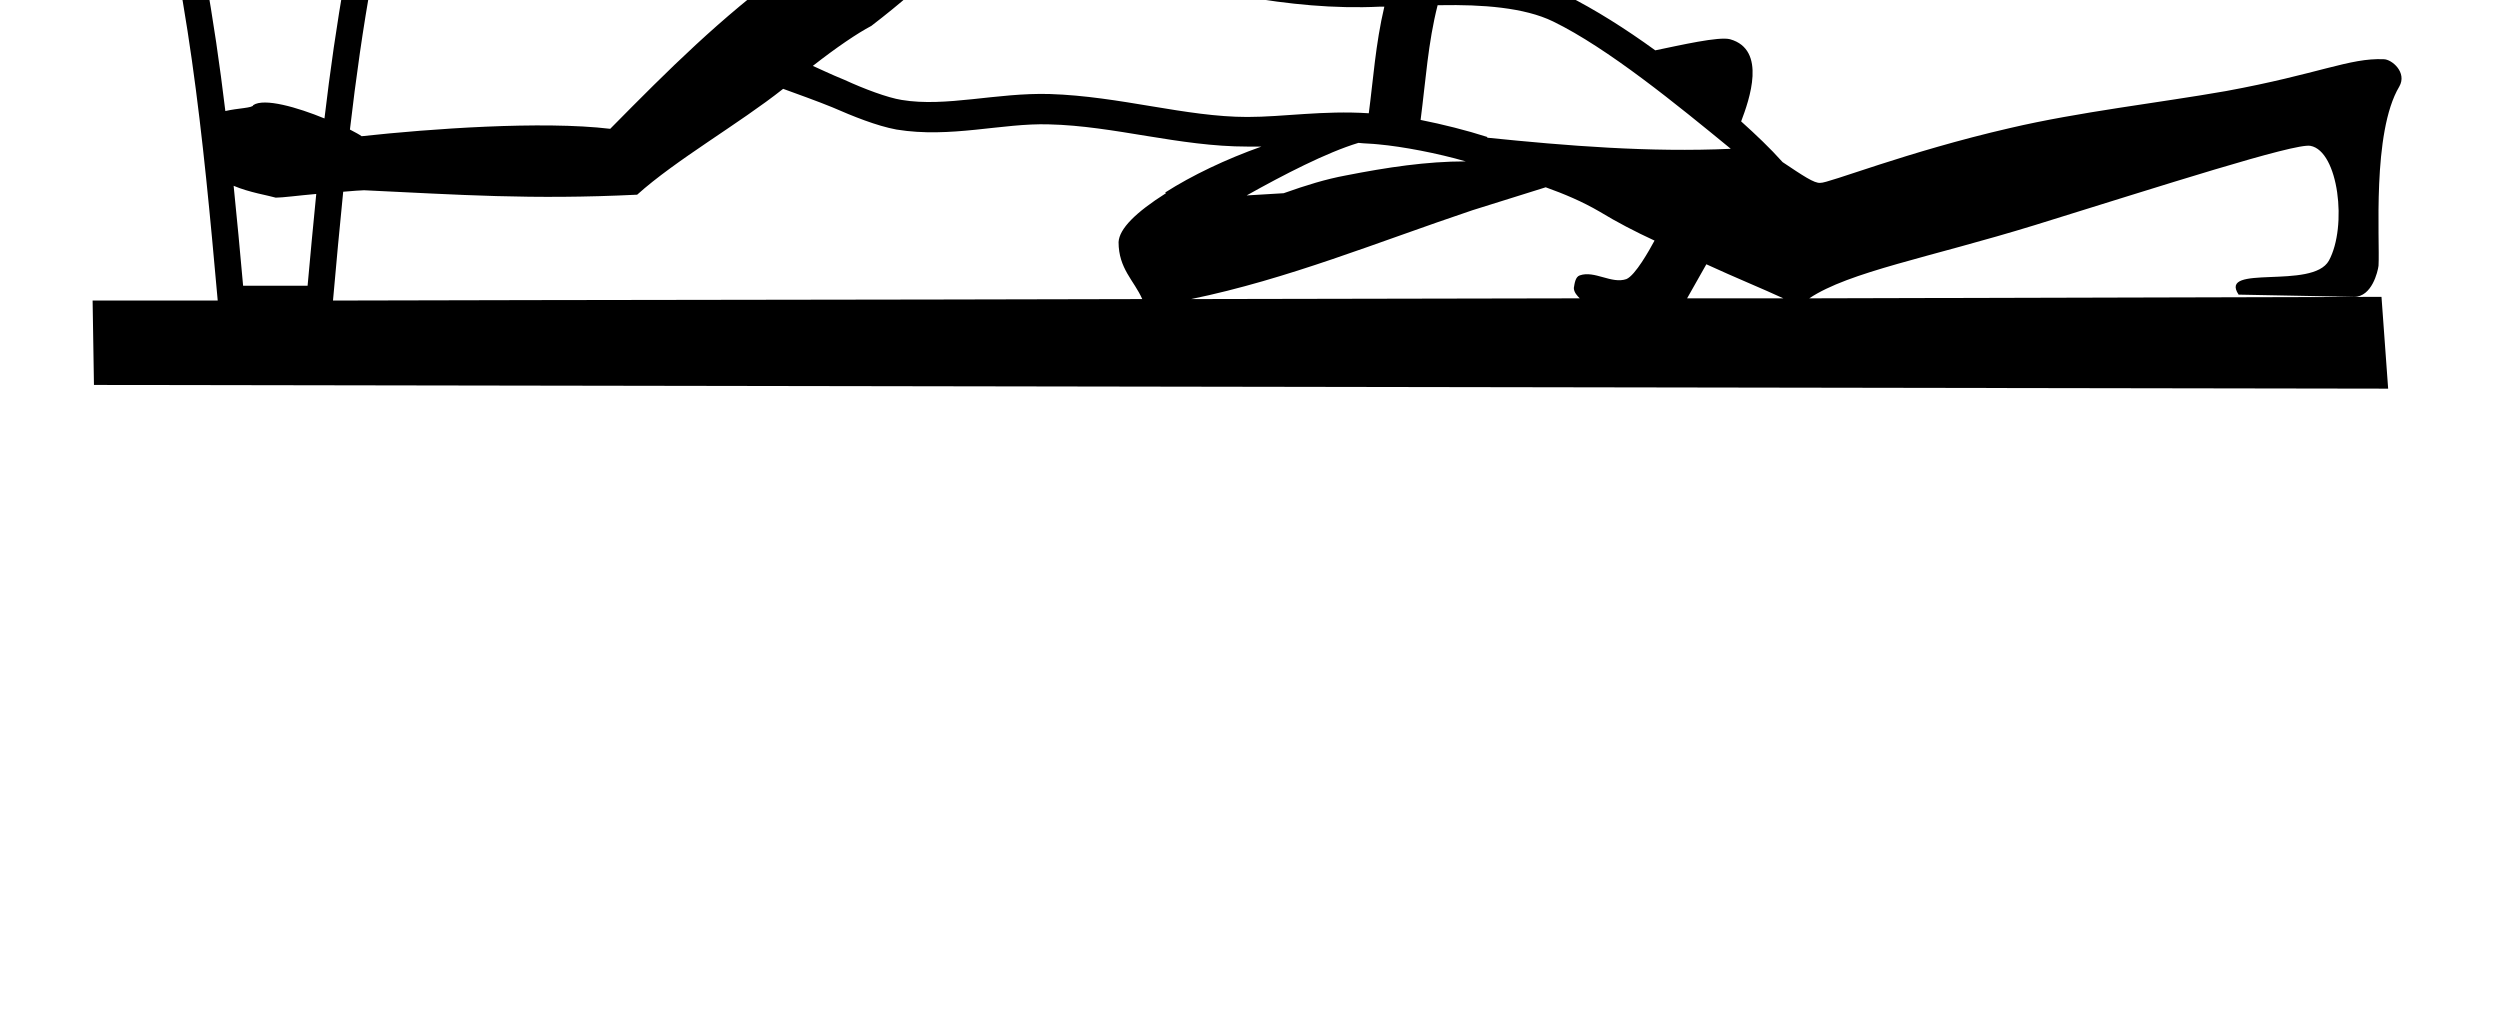
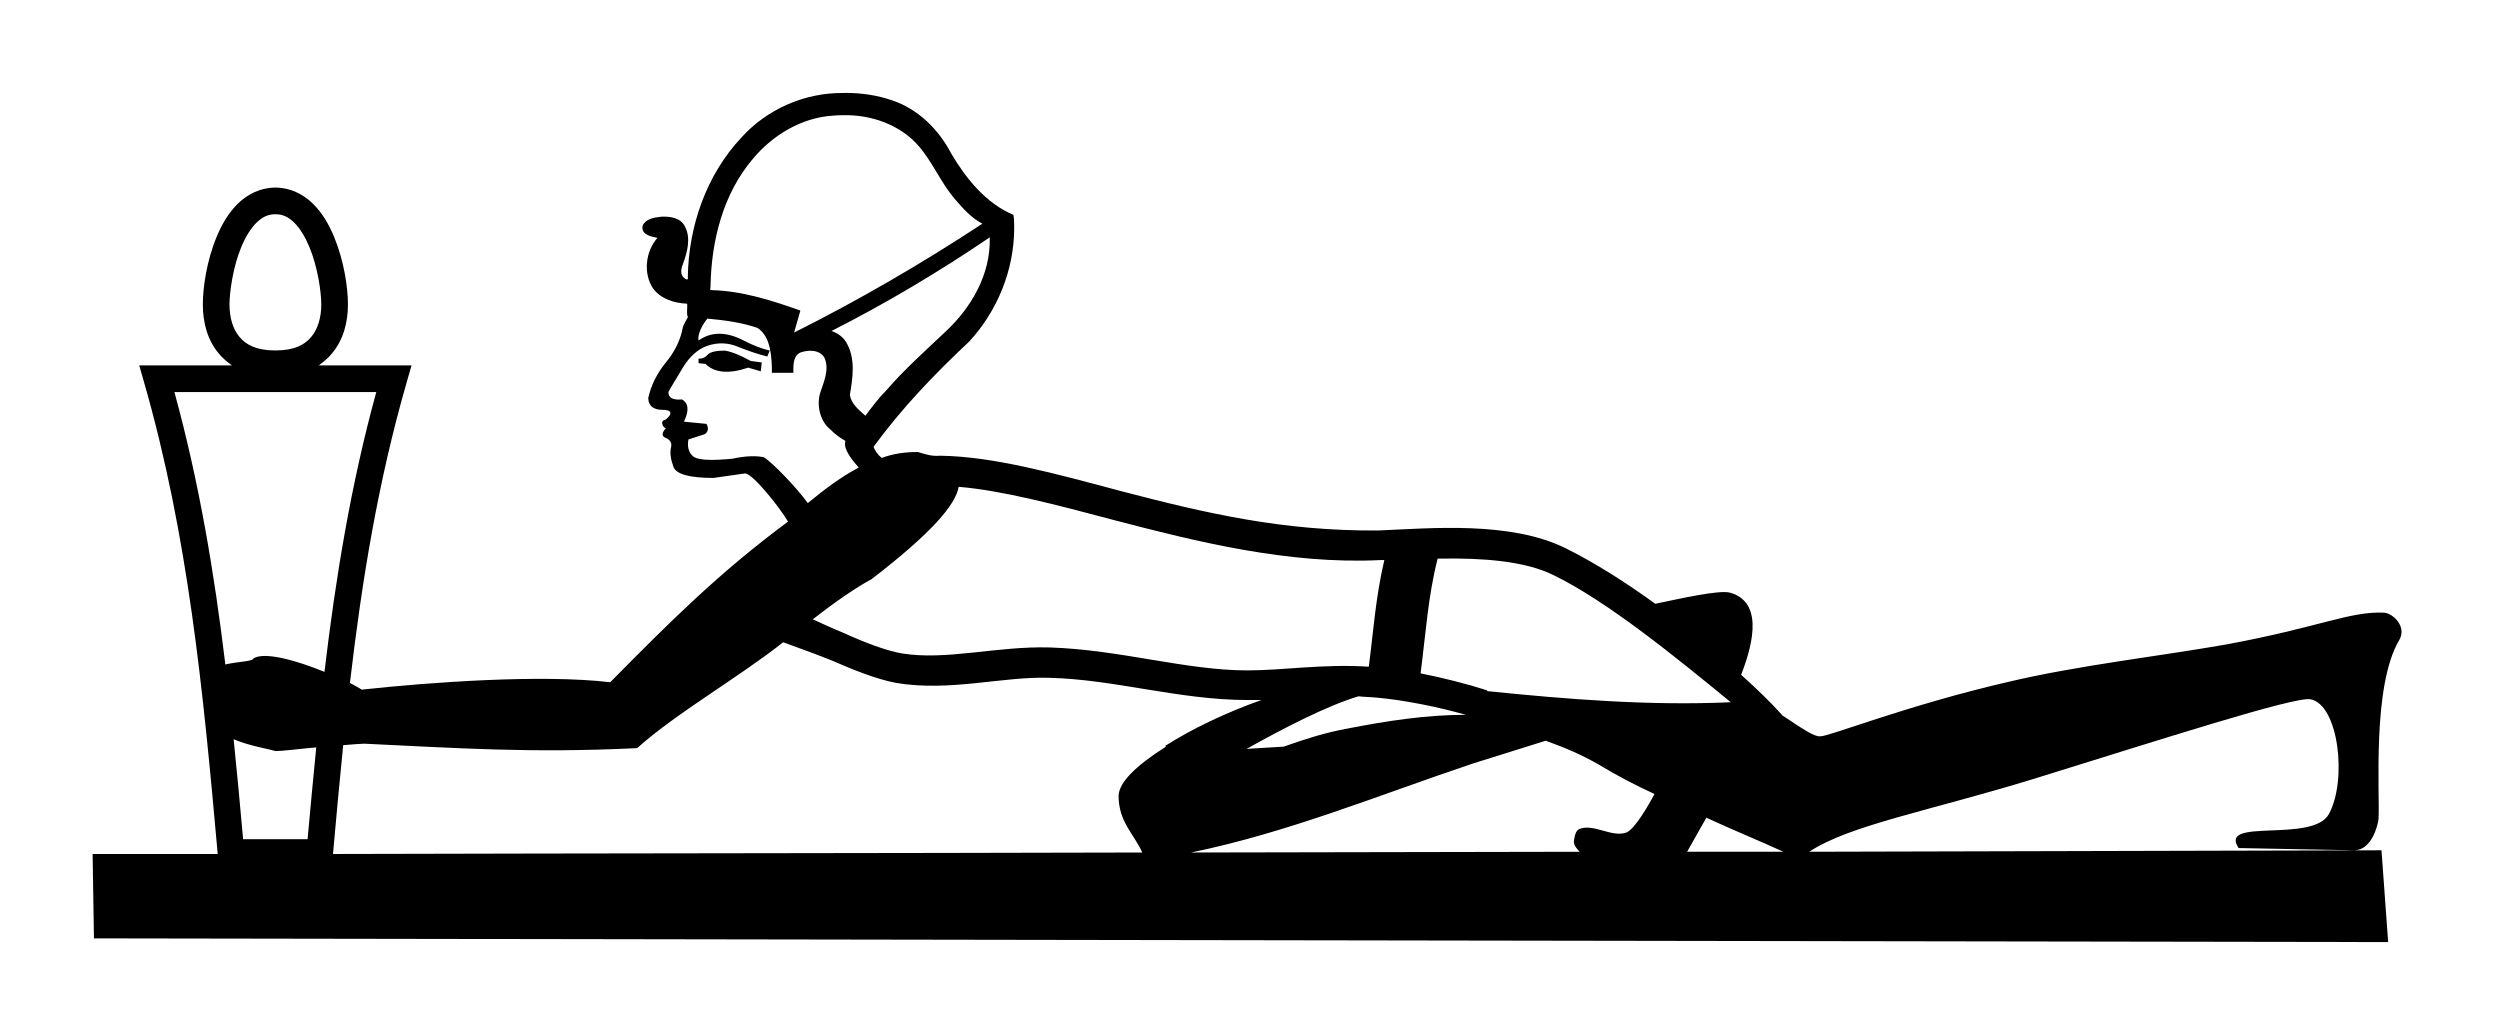
- <svg xmlns="http://www.w3.org/2000/svg" viewBox="-125.1 622.1 3377.1 1397.7" version="1.1">
+ <svg xmlns="http://www.w3.org/2000/svg" viewBox="-125.1 -125.5 3377.1 1397.7" version="1.1">
  <g transform="translate(0.9063,98.7)">
    <path style="color:#000000;display:inline;overflow:visible;visibility:visible;fill:currentColor;fill-opacity:1;stroke:none;stroke-width:11.1;marker:none;enable-background:accumulate" d="m 1017,648.9 c -1,0 -3,0 -4,0.1 -51.8,-0.5 -103,21.8 -137.5,60.2 -47.4,50.5 -71.4,119.9 -72.4,188.7 1,3.8 -1.7,3.4 -3.9,1.7 -6.9,-4.3 -5.4,-13.1 -2.7,-19.4 5.8,-16.1 11.3,-35.2 2.5,-51.3 -5.8,-11.3 -19.7,-13.3 -31.2,-12.8 -8.6,1 -19,2.1 -24.4,9.7 -3.8,5.3 -0.7,12.6 5.1,14.8 4,2.5 9.8,3.1 13.6,4.1 -16,18.2 -19.6,47.8 -5.9,68.4 10.5,14.2 28.9,19.9 46,20.5 0.7,5.7 -1.3,13.8 1,18 0,0 0.1,0 0.1,0 -2.5,4.6 -5.3,9.5 -6.8,13.5 -3.1,17.2 -10.8,33.2 -23,47.9 -12.2,15 -20.1,31 -23.8,48 0,10 6.4,16 19,16 12.7,0 14.3,5 4.8,13 -4.1,1 -5.7,3 -4.8,6 0.5,3 2.1,5 4.8,6 -5.9,6 -5.9,11 0,13 6.3,3 8.6,7 6.7,14 -1.3,6 -0.2,15 3.5,25 3.6,10 21.7,15 54.2,15 l 42,-6 c 9.2,-2 46.9,45 58.6,65 -93.1,69 -159.3,135 -240.2,217 -92.1,-11 -243.7,0 -335.8,10 -2.6,-2 -8.2,-5 -15.8,-9 16.1,-138 38,-272 76.6,-406 l 6.6,-23 H 406 304.6 c 6.8,-5 12.8,-10 17.7,-16 16,-18.9 21.7,-43.2 21.7,-66.2 0,-23 -5.2,-58.9 -18.9,-91.9 -6.9,-16.5 -15.9,-32.3 -28.8,-44.7 -12.8,-12.5 -30.3,-21.4 -50.3,-21.4 -20,0 -37.5,8.9 -50.4,21.4 -12.8,12.4 -21.9,28.2 -28.8,44.7 -13.7,33 -18.8,68.9 -18.8,91.9 0,23 5.6,47.3 21.6,66.2 4.9,6 10.9,11 17.7,16 H 85.97 62.06 l 6.6,23 c 59.44,207 79.54,414 99.34,636 l 0.1,1 c -56.3,0 -112.67,0 -169.006,0 l 1.813,114 3099.094,5 -9,-124 -773,2 c 54,-36 162,-55 305,-99 171,-53 351,-111 372,-107 38,7 50,109 25,155 -22,40 -150,4 -122,46 l 156,3 c 24,0 32,-34 33,-42 2,-35 -9,-180 28,-242 11,-19 -10,-37 -21,-37 -46,-2 -88,20 -213,43 -91,16 -198,28 -292,50 -139,32 -246,75 -256,74 -8,1 -24,-10 -51,-28 -17,-19 -36,-37 -56,-55 11,-29 35,-97 -15,-111 -15,-4 -67,8 -101,15 -40,-29 -81,-55 -121,-75 -75,-37 -182,-27 -253,-24 -129,1 -232,-23 -347,-53 -90,-24 -173,-47 -245,-48 -12,1 -20,-2 -30,-5 -17,0 -33,2 -49,8 -6,-5 -9,-10 -11,-15 38,-52 82,-98 129,-142 38,-40.9 61,-96.7 61,-153.4 0,-6 0,-12 -1,-17.9 -37,-15.6 -64,-48.9 -84,-82.8 -17,-32.7 -45,-60.4 -80,-72 -20,-6.9 -41,-9.9 -62,-10 z m -3,30.1 c 37,-0.6 76,12.8 101,41.7 19,21.9 30,49.8 49,71.7 11,12.9 22,25.1 37,33.2 -82,53.9 -167,103.3 -254.3,147 2.8,-9.9 5.7,-19.8 8.5,-29.7 -38.7,-13.7 -78.8,-26.6 -120.3,-27.6 -2.8,0.7 -0.6,-4.2 -1.1,-5.7 1.2,-61.1 16.8,-124.1 57.1,-171.5 26.7,-32.2 66.1,-56 108.7,-58.5 4.4,-0.5 9.4,-0.6 14.4,-0.6 z M 246,812.8 c 10,0 17.5,3.7 25.3,11.2 7.7,7.5 14.9,19.3 20.5,32.7 11.3,27 16.2,61.1 16.2,78.1 0,17 -4.4,32.7 -13.4,43.5 -8.9,10.8 -22.6,18.5 -48.6,18.5 -26,0 -39.7,-7.7 -48.7,-18.5 -9,-10.8 -13.3,-26.5 -13.3,-43.5 0,-17 4.8,-51.1 16.1,-78.1 5.6,-13.4 12.8,-25.2 20.6,-32.7 7.8,-7.5 15.3,-11.2 25.3,-11.2 z m 965,31.2 v 1 0.7 c 1,48.5 -25,93.6 -60,125.9 -27,25.7 -55,50.4 -80,79.4 -10,10 -19,22 -28,34 -9,-8 -19,-16 -21,-28 4,-23 8,-50 -5,-71.3 -4,-7.1 -12,-12.6 -19.8,-15.2 C 1071,933.1 1143,890.2 1211,844 Z M 829.6,953.8 c 22.9,2.1 45.8,5.1 67.5,12.5 15.1,9.7 18,29.3 19.2,45.7 0.4,5 0.4,10 0.4,15 h 29 c 0,-9 -0.9,-22 9,-27.2 10.9,-4.2 27,-4.3 33.2,7.2 7,17 -2.1,34 -6.5,49 -4.1,17 0.8,37 14.8,48 5.8,6 12.8,11 19.8,15 -4,12 13,30 18,36 -23,12 -45.8,29 -68.8,48 -15,-21 -49,-56 -59.5,-62 -9.9,-2 -24,-2 -42,2 -30.8,3 -48.9,2 -54.3,-4 -5.4,-5 -7.2,-13 -5.4,-22 l 21.7,-7 c 5,-3 5.9,-8 2.7,-14 l -30.5,-3 c 7.2,-15 6.3,-25 -2.7,-30 -12.2,1 -18.3,-2 -18.3,-10 3.1,-6 9.4,-16 18.9,-32 9.5,-16 21.1,-26.3 34.6,-30.8 14.1,-4.5 27.8,-3.9 41.4,2 13.6,5.4 26.5,9.8 38.7,12.8 l 3.3,-8 c -11.3,-2.7 -23,-7.3 -35.2,-13.6 -23.5,-12.2 -43.9,-12.2 -61,0 -1.7,-8.1 5.1,-21.6 12,-29.6 z m 23.2,43.2 c -11.3,0 -18.7,1.8 -22.4,5 -3.1,4 -7.4,6 -12.8,6 v 6 l 9.4,1 c 12.2,12 31.5,14 57.7,5 l 17,5 1.3,-12 -14.9,-2 c -14.5,-8 -26.2,-12.7 -35.3,-14 z m -743.2,56 h 272.7 c -34.3,125 -54.8,250 -70,378 -36.5,-15 -81.4,-28 -96.2,-18 -0.5,4 -20.9,4 -37.7,8 C 163.3,1296 143,1175 109.6,1053 Z M 1169,1181 c 59,5 131,24 210,45 111,29 235,60 359,54 2,0 4,0 6,0 -12,51 -15,99 -21,144 -62,-4 -115,5 -164,5 -83,0 -172,-28 -267,-31 -72,-2 -140,18 -200,8 -19,-3 -51,-15 -77,-27 -19.8,-8 -35.9,-16 -43,-19 32,-25 60,-44 79,-54 82,-63 114,-101 118,-125 z m 651,97 c 56,-1 113,3 152,22 74,36 168,113 240,172 -110,5 -221,-4 -329,-15 v -1 c -28,-9 -60,-17 -90,-23 7,-54 10,-104 23,-155 2,0 3,0 4,0 z m -888.1,113 c 16.4,6 47.2,17 66.6,25 27.5,12 59.5,25 86.5,30 73,12 143,-9 206,-7 88,2 176,30 268,30 6,0 13,0 19,0 -48,17 -94,39 -130,62 l 1,1 c -41,26 -63,48 -64,66 0,36 21,52 32,77 -364,1 -728.6,1 -1093.2,2 l 0.1,-1 c 4.4,-49 8.8,-98 13.7,-146 13,-1 23.5,-2 28.2,-2 128.2,6 225.1,13 368.9,6 52.2,-47 137.9,-96 197.2,-143 z m 777.1,73 c 9,1 18,1 27,2 33,3 80,12 118,23 -53,0 -106,8 -162,19 -27,5 -53,13 -84,24 -17,1 -34,2 -50,3 50,-28 108,-58 151,-71 z m -1519.4,58 c 21.2,9 46.8,13 56.9,16 9.2,0 31.6,-3 54.7,-5 -4.1,41 -7.9,82 -11.7,124 h -87.1 c -4.1,-46 -8.3,-91 -12.8,-135 z m 1772.4,2 c 25,9 49,19 73,33 23,14 48,27 74,39 -7,13 -26,47 -38,52 -20,7 -43,-12 -63,-5 -6,2 -7,11 -8,17 0,6 5,11 8,14 l -525,1 c 131,-27 252,-77 380,-120 z m 217,104 c 39,18 76,33 104,46 h -130 z" transform="translate(0,-747.6)" />
  </g>
</svg>
